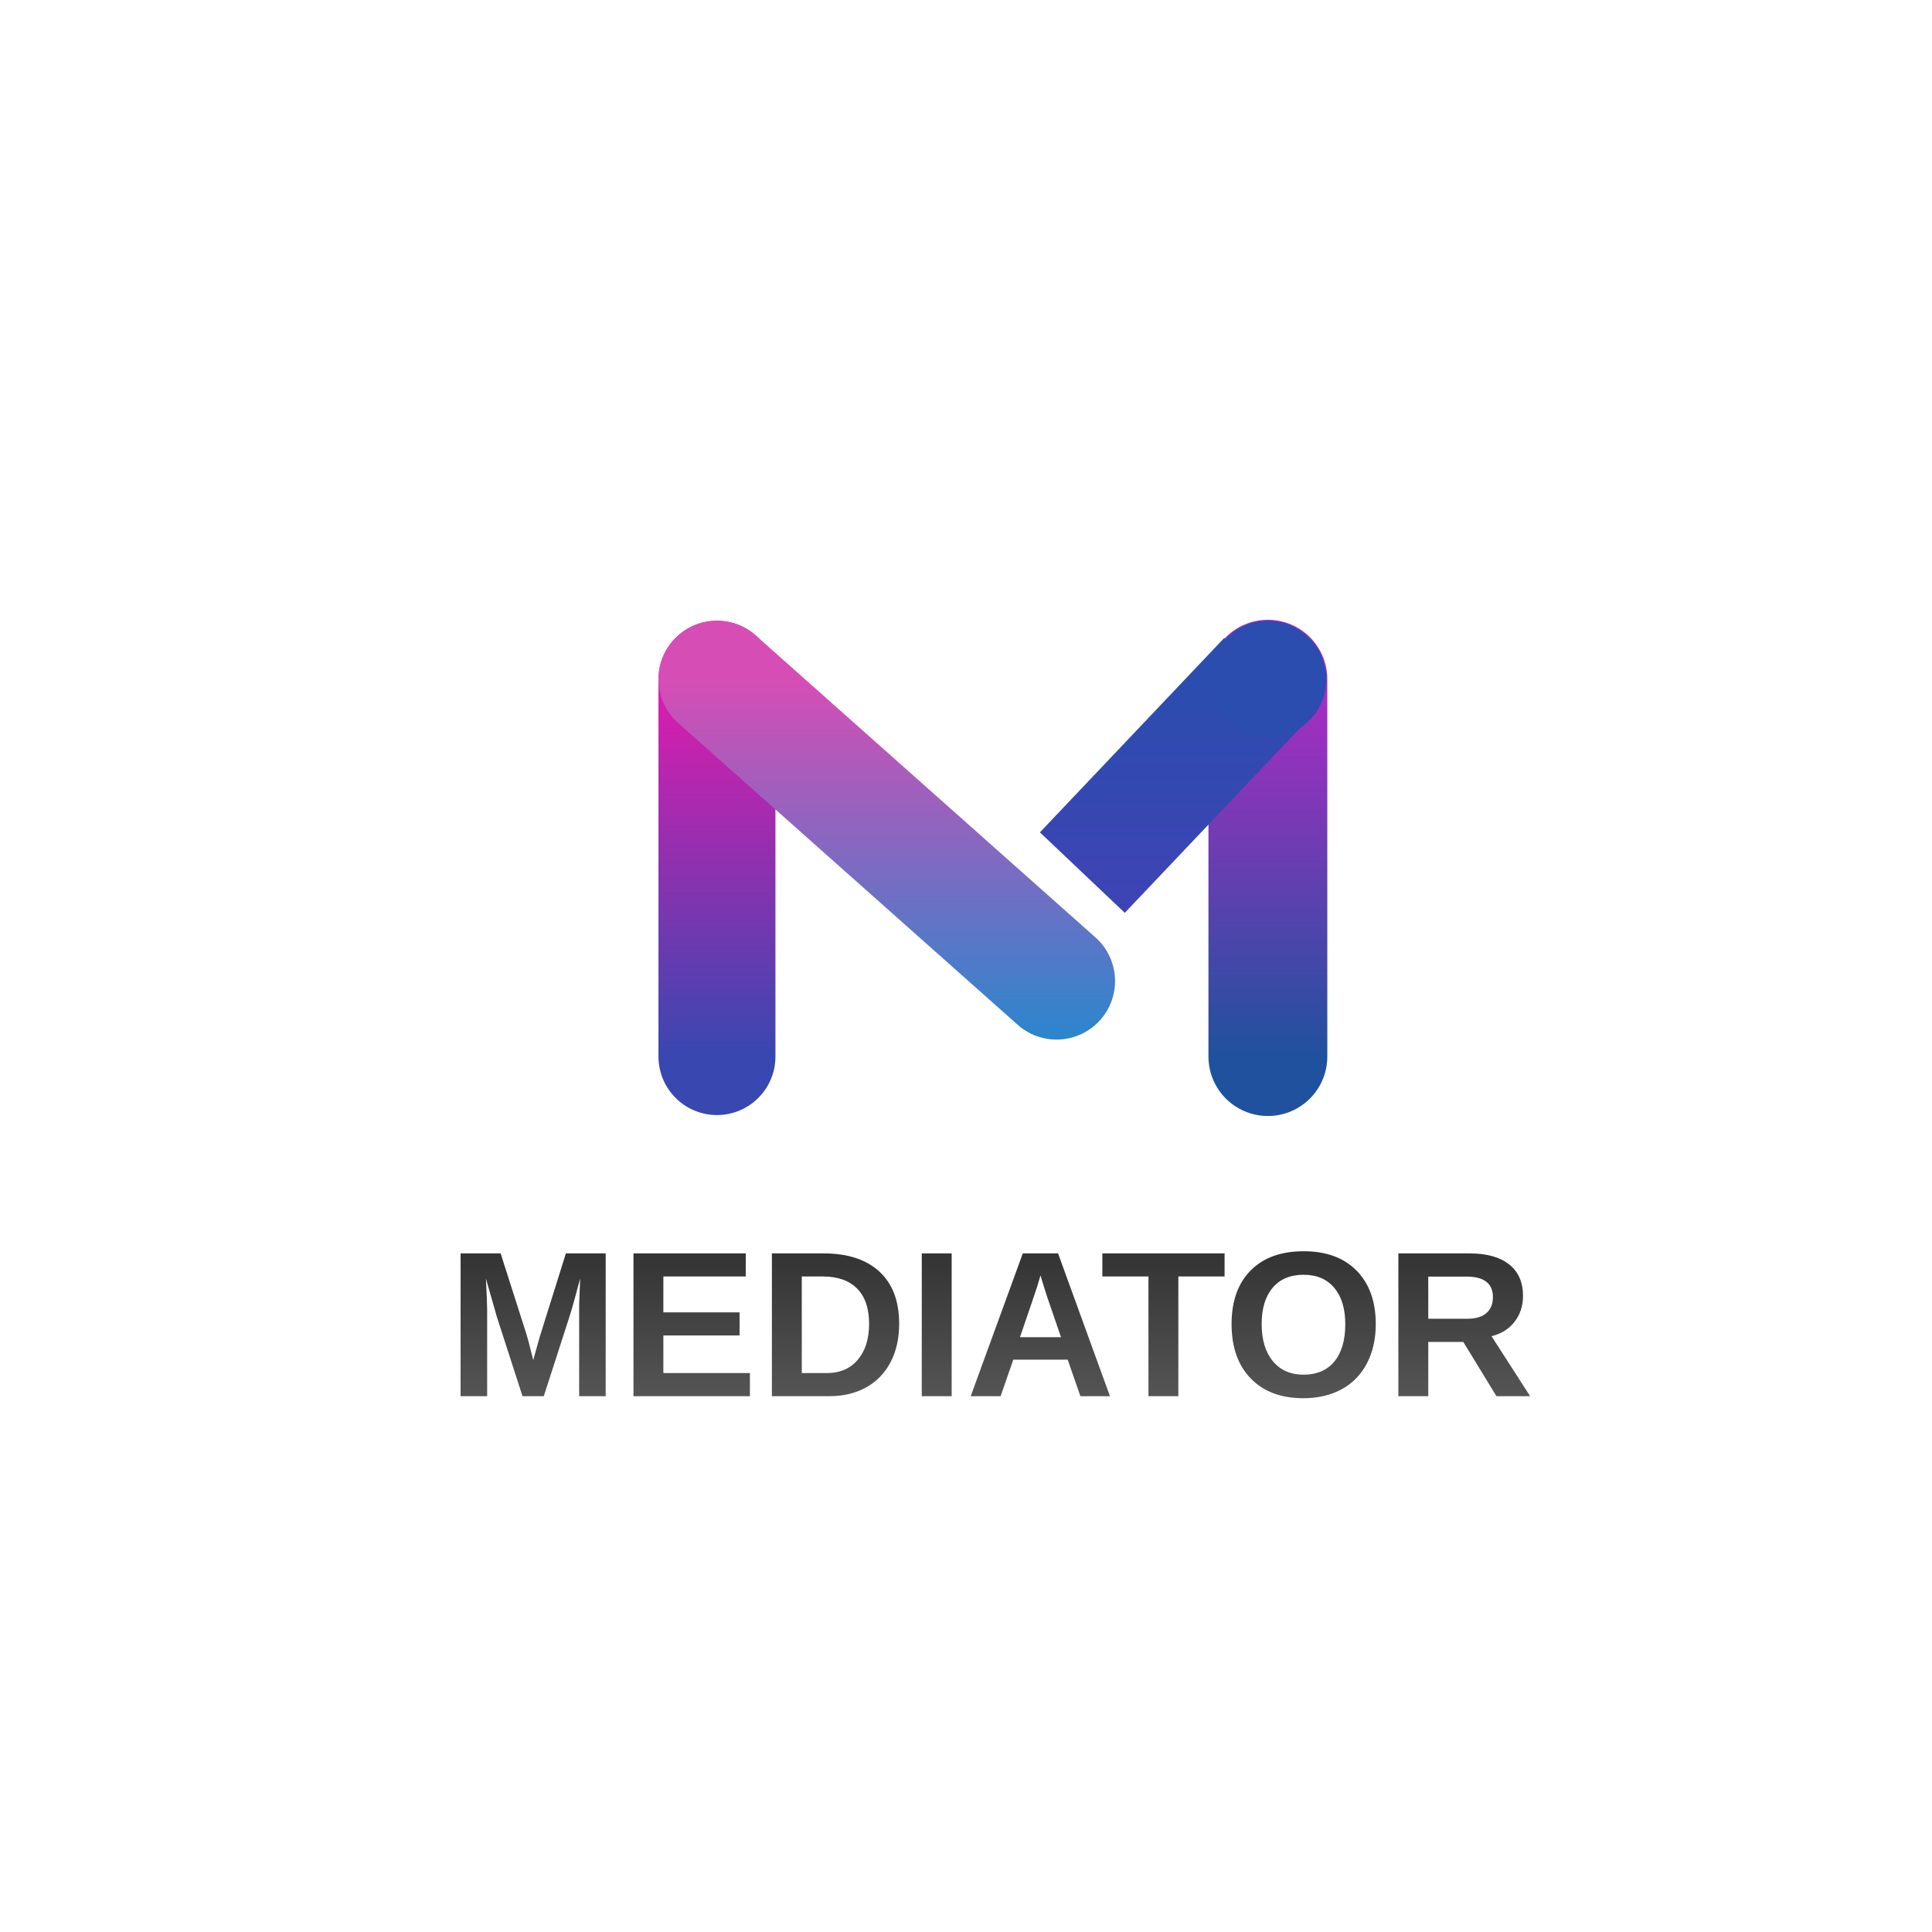
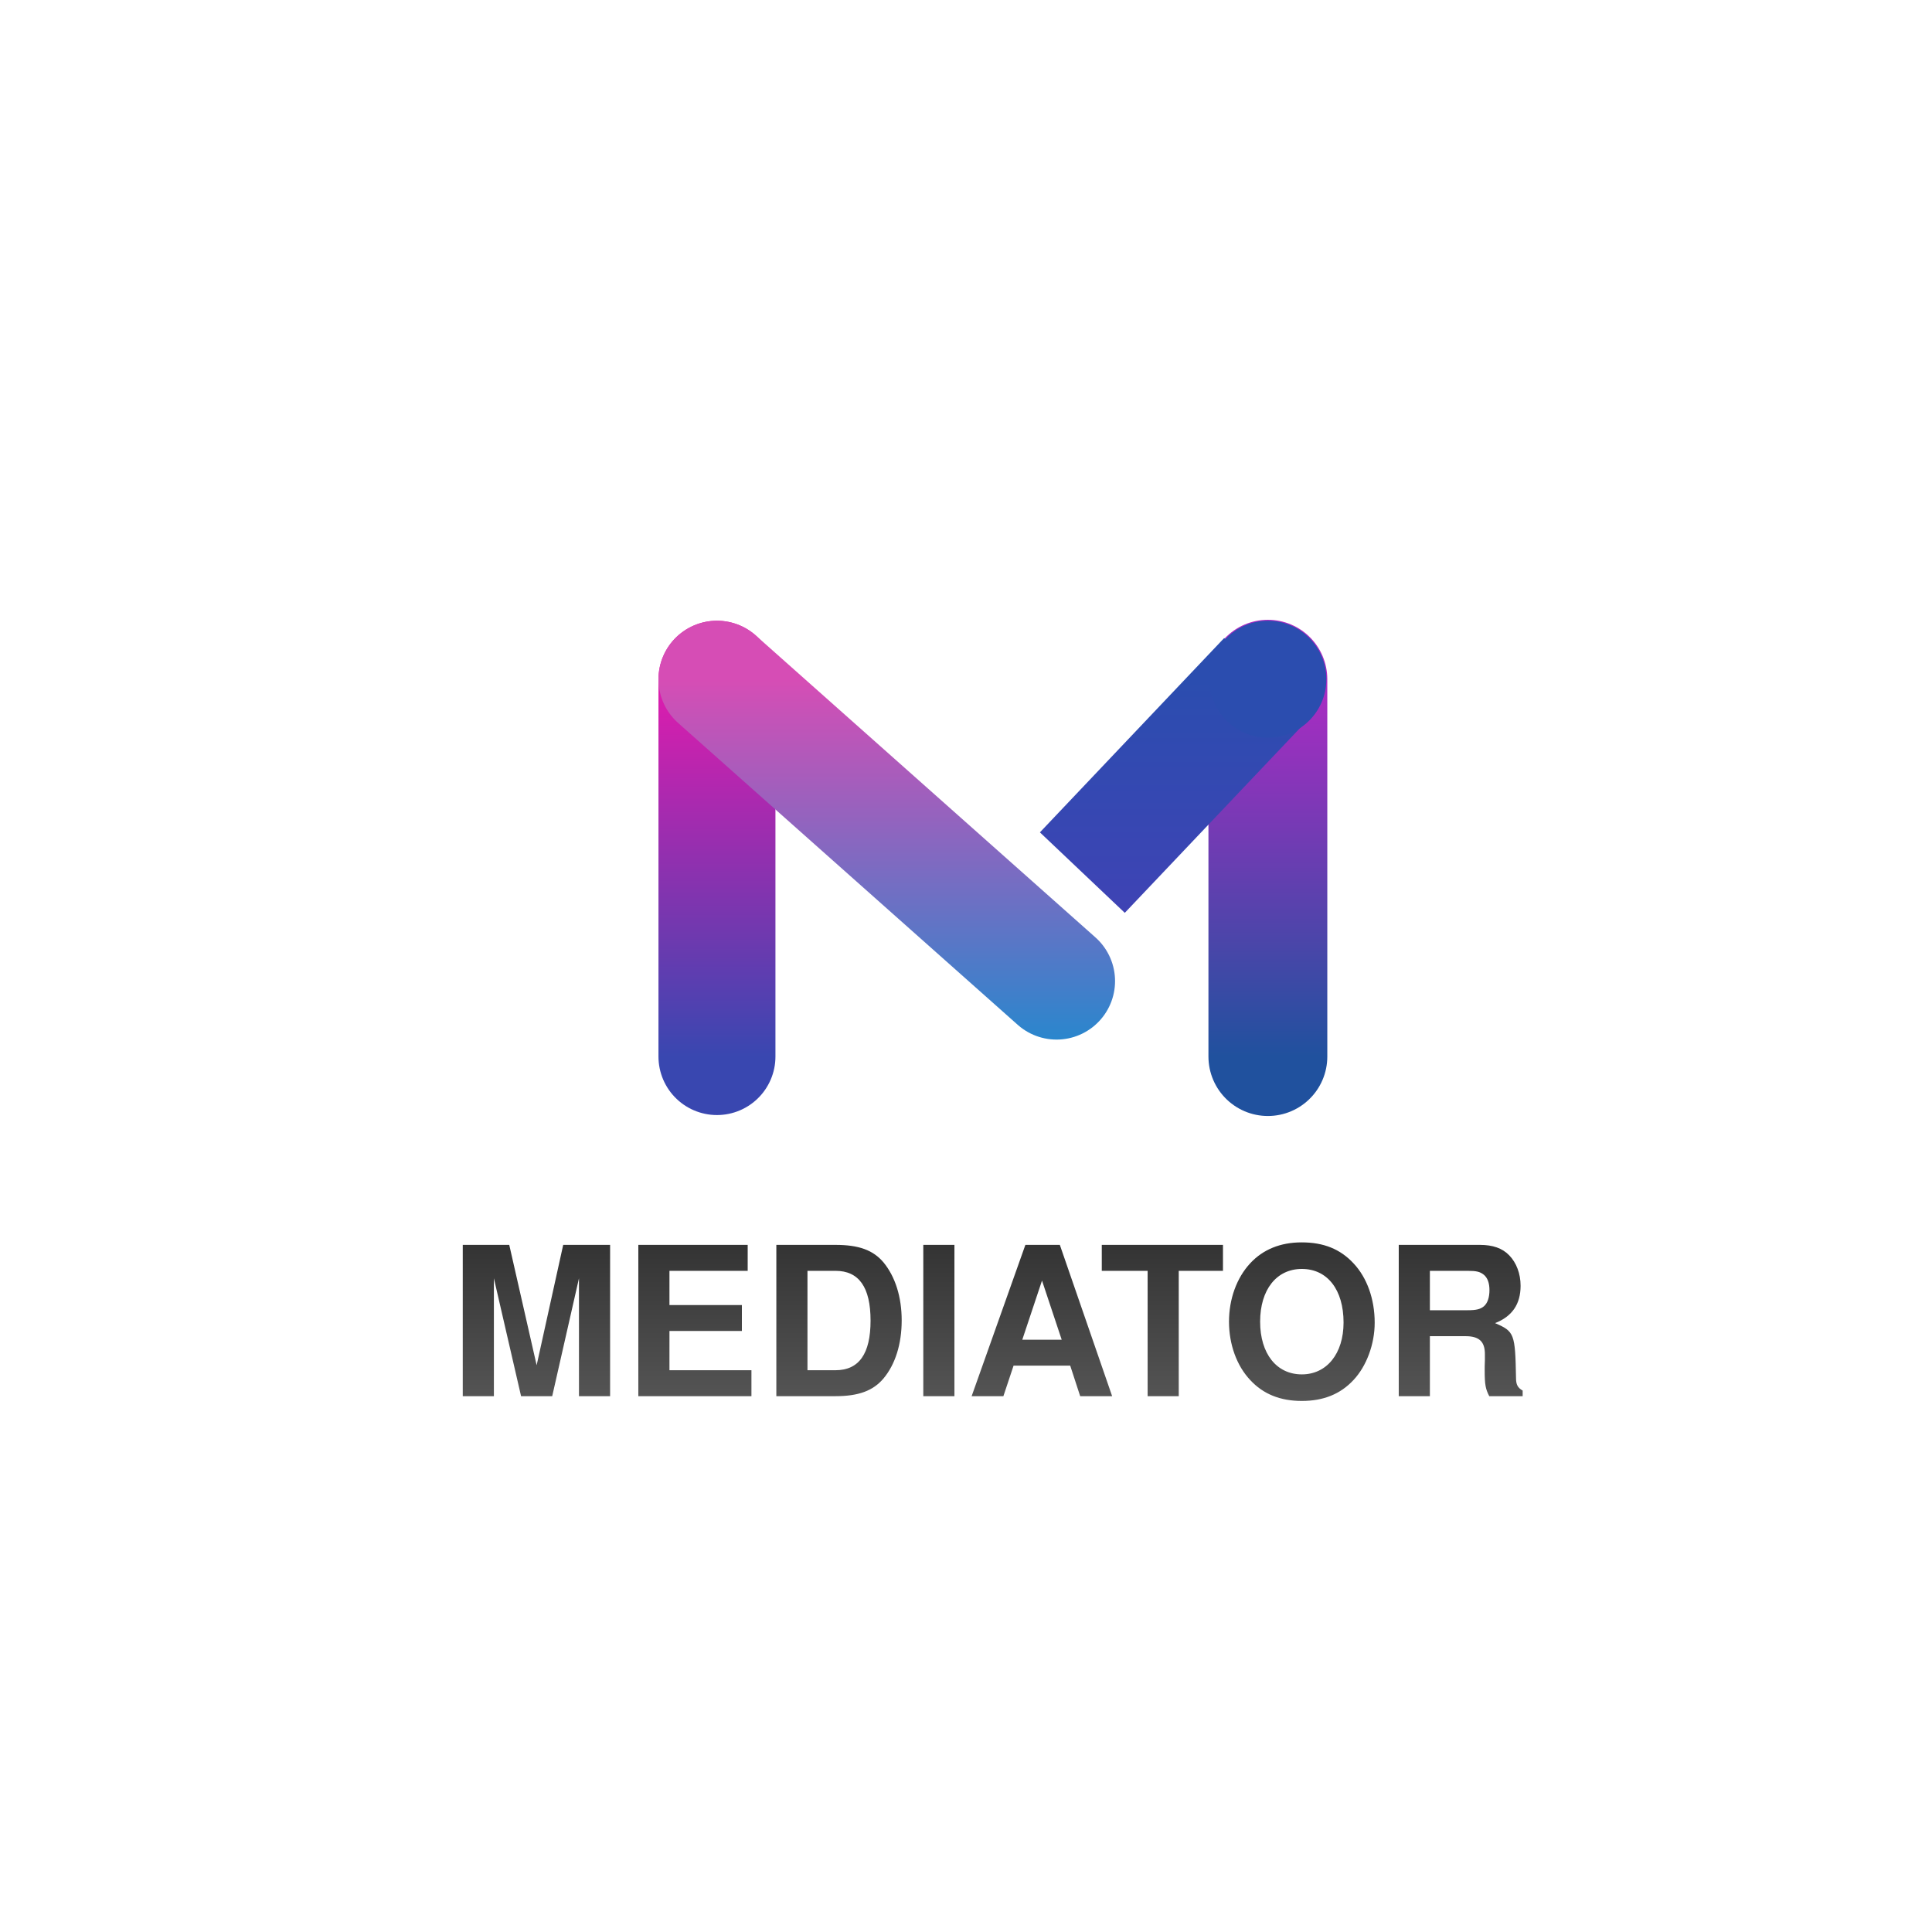
<svg xmlns="http://www.w3.org/2000/svg" id="svg0.32870411484086026" width="1024" height="1024">
  <defs>
    <linearGradient id="line1Gradient" x1="380" y1="360" x2="380" y2="560" gradientUnits="userSpaceOnUse">
      <stop offset="0%" stop-color="#e11bae" />
      <stop offset="100%" stop-color="#3947b0" />
    </linearGradient>
    <linearGradient id="line2Gradient" x1="380" y1="360" x2="380" y2="560" gradientUnits="userSpaceOnUse">
      <stop offset="0%" stop-color="#d64db5" />
      <stop offset="100%" stop-color="#2289ce" />
    </linearGradient>
    <linearGradient id="line3Gradient" x1="380" y1="360" x2="380" y2="560" gradientUnits="userSpaceOnUse">
      <stop offset="0%" stop-color="#2b4daf" />
      <stop offset="100%" stop-color="#4b3db8" />
    </linearGradient>
    <linearGradient id="line4Gradient" x1="380" y1="360" x2="380" y2="560" gradientUnits="userSpaceOnUse">
      <stop offset="0%" stop-color="#ad2bc3" />
      <stop offset="100%" stop-color="#20519e" />
    </linearGradient>
    <linearGradient id="textGradient" x1="0%" y1="0%" x2="0%" y2="100%" gradientUnits="objectBoundingBox">
      <stop offset="0%" stop-color="#333333" />
      <stop offset="100%" stop-color="#555555" />
    </linearGradient>
  </defs>
  <line x1="380" y1="360" x2="380" y2="560" stroke-width="62" stroke-linecap="round" stroke="url(#line1Gradient)" />
  <line x1="672" y1="360" x2="672" y2="560" stroke-width="63" stroke-linecap="round" stroke="url(#line4Gradient)" />
  <line x1="380" y1="360" x2="560" y2="520" stroke-width="62" stroke-linecap="round" stroke="url(#line2Gradient)" />
  <line x1="595" y1="440" x2="650" y2="382" stroke-width="62" stroke-linecap="square" stroke="url(#line3Gradient)" />
  <circle cx="672" cy="360" r="31" stroke-width="2" stroke-linecap="square" fill="#2b4daf" />
-   <text x="525" y="740" font-family="Arial, sans-serif" font-size="110" font-weight="bold" text-anchor="middle" fill="url(#textGradient)">
+   <text x="525" y="740" font-family="Helvetica Neue, Helvetica, Arial Black, sans-serif" font-size="110" font-weight="900" text-anchor="middle" fill="url(#textGradient)">
        MEDIATOR
    </text>
</svg>
